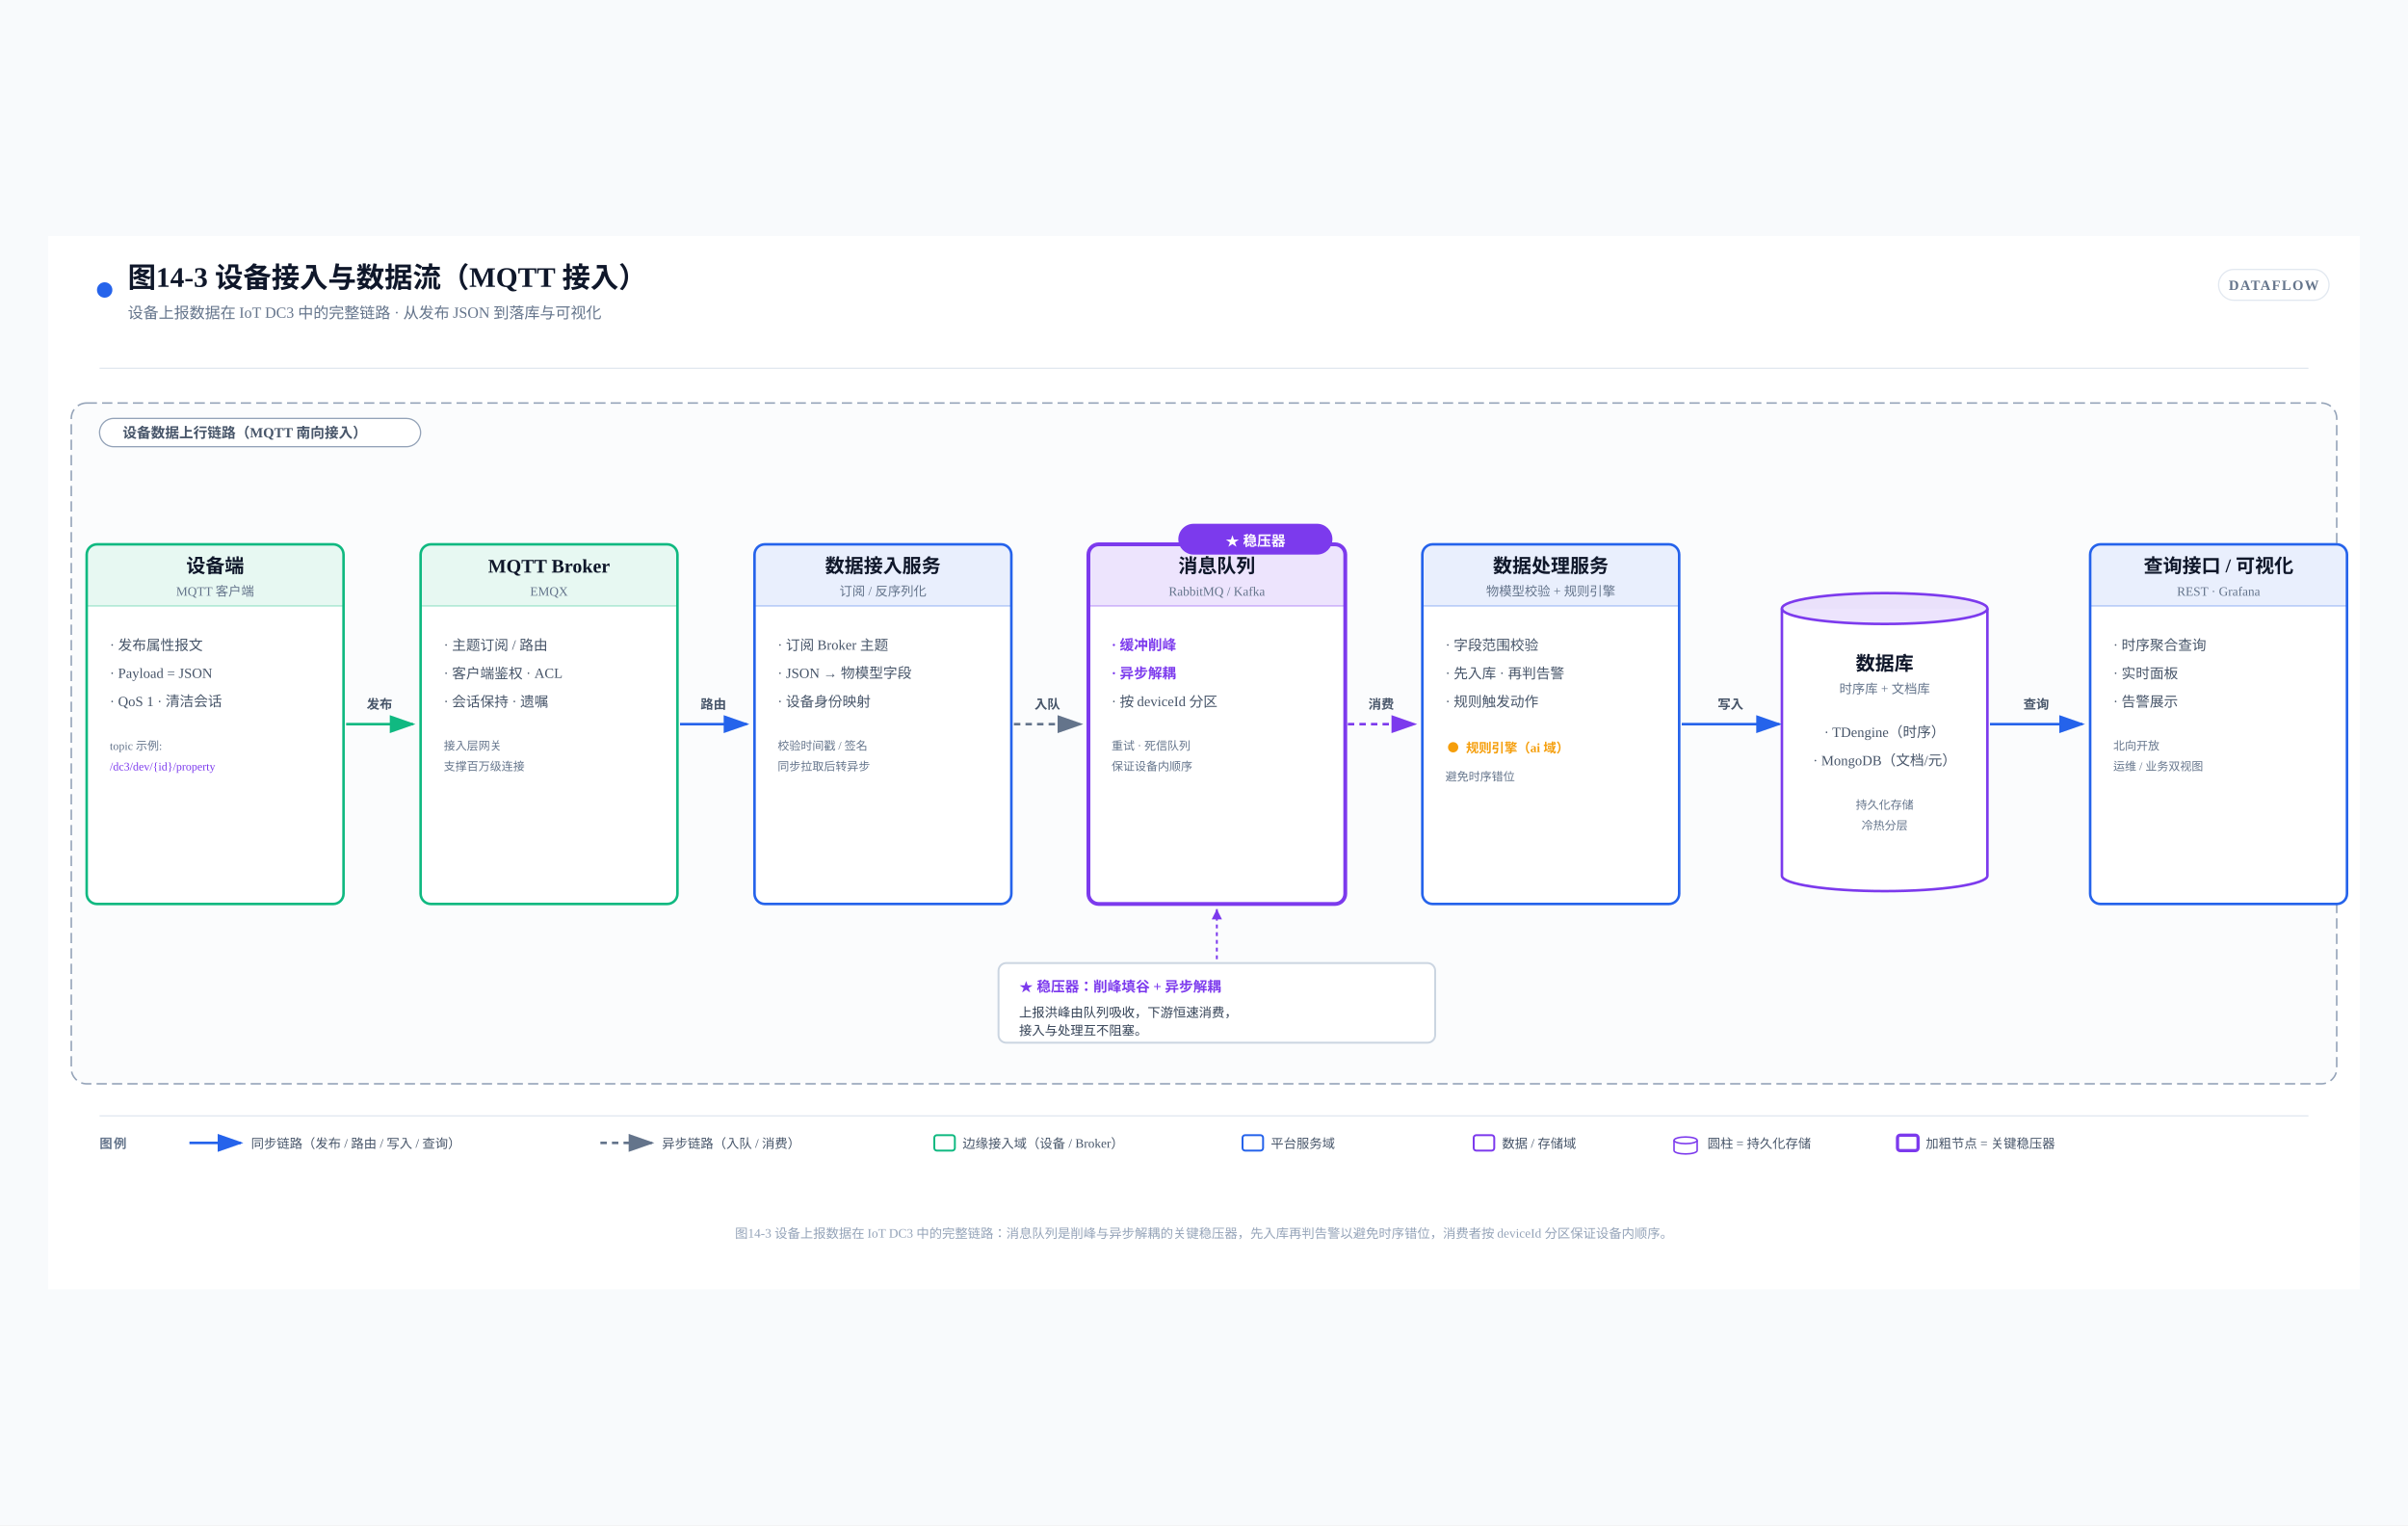
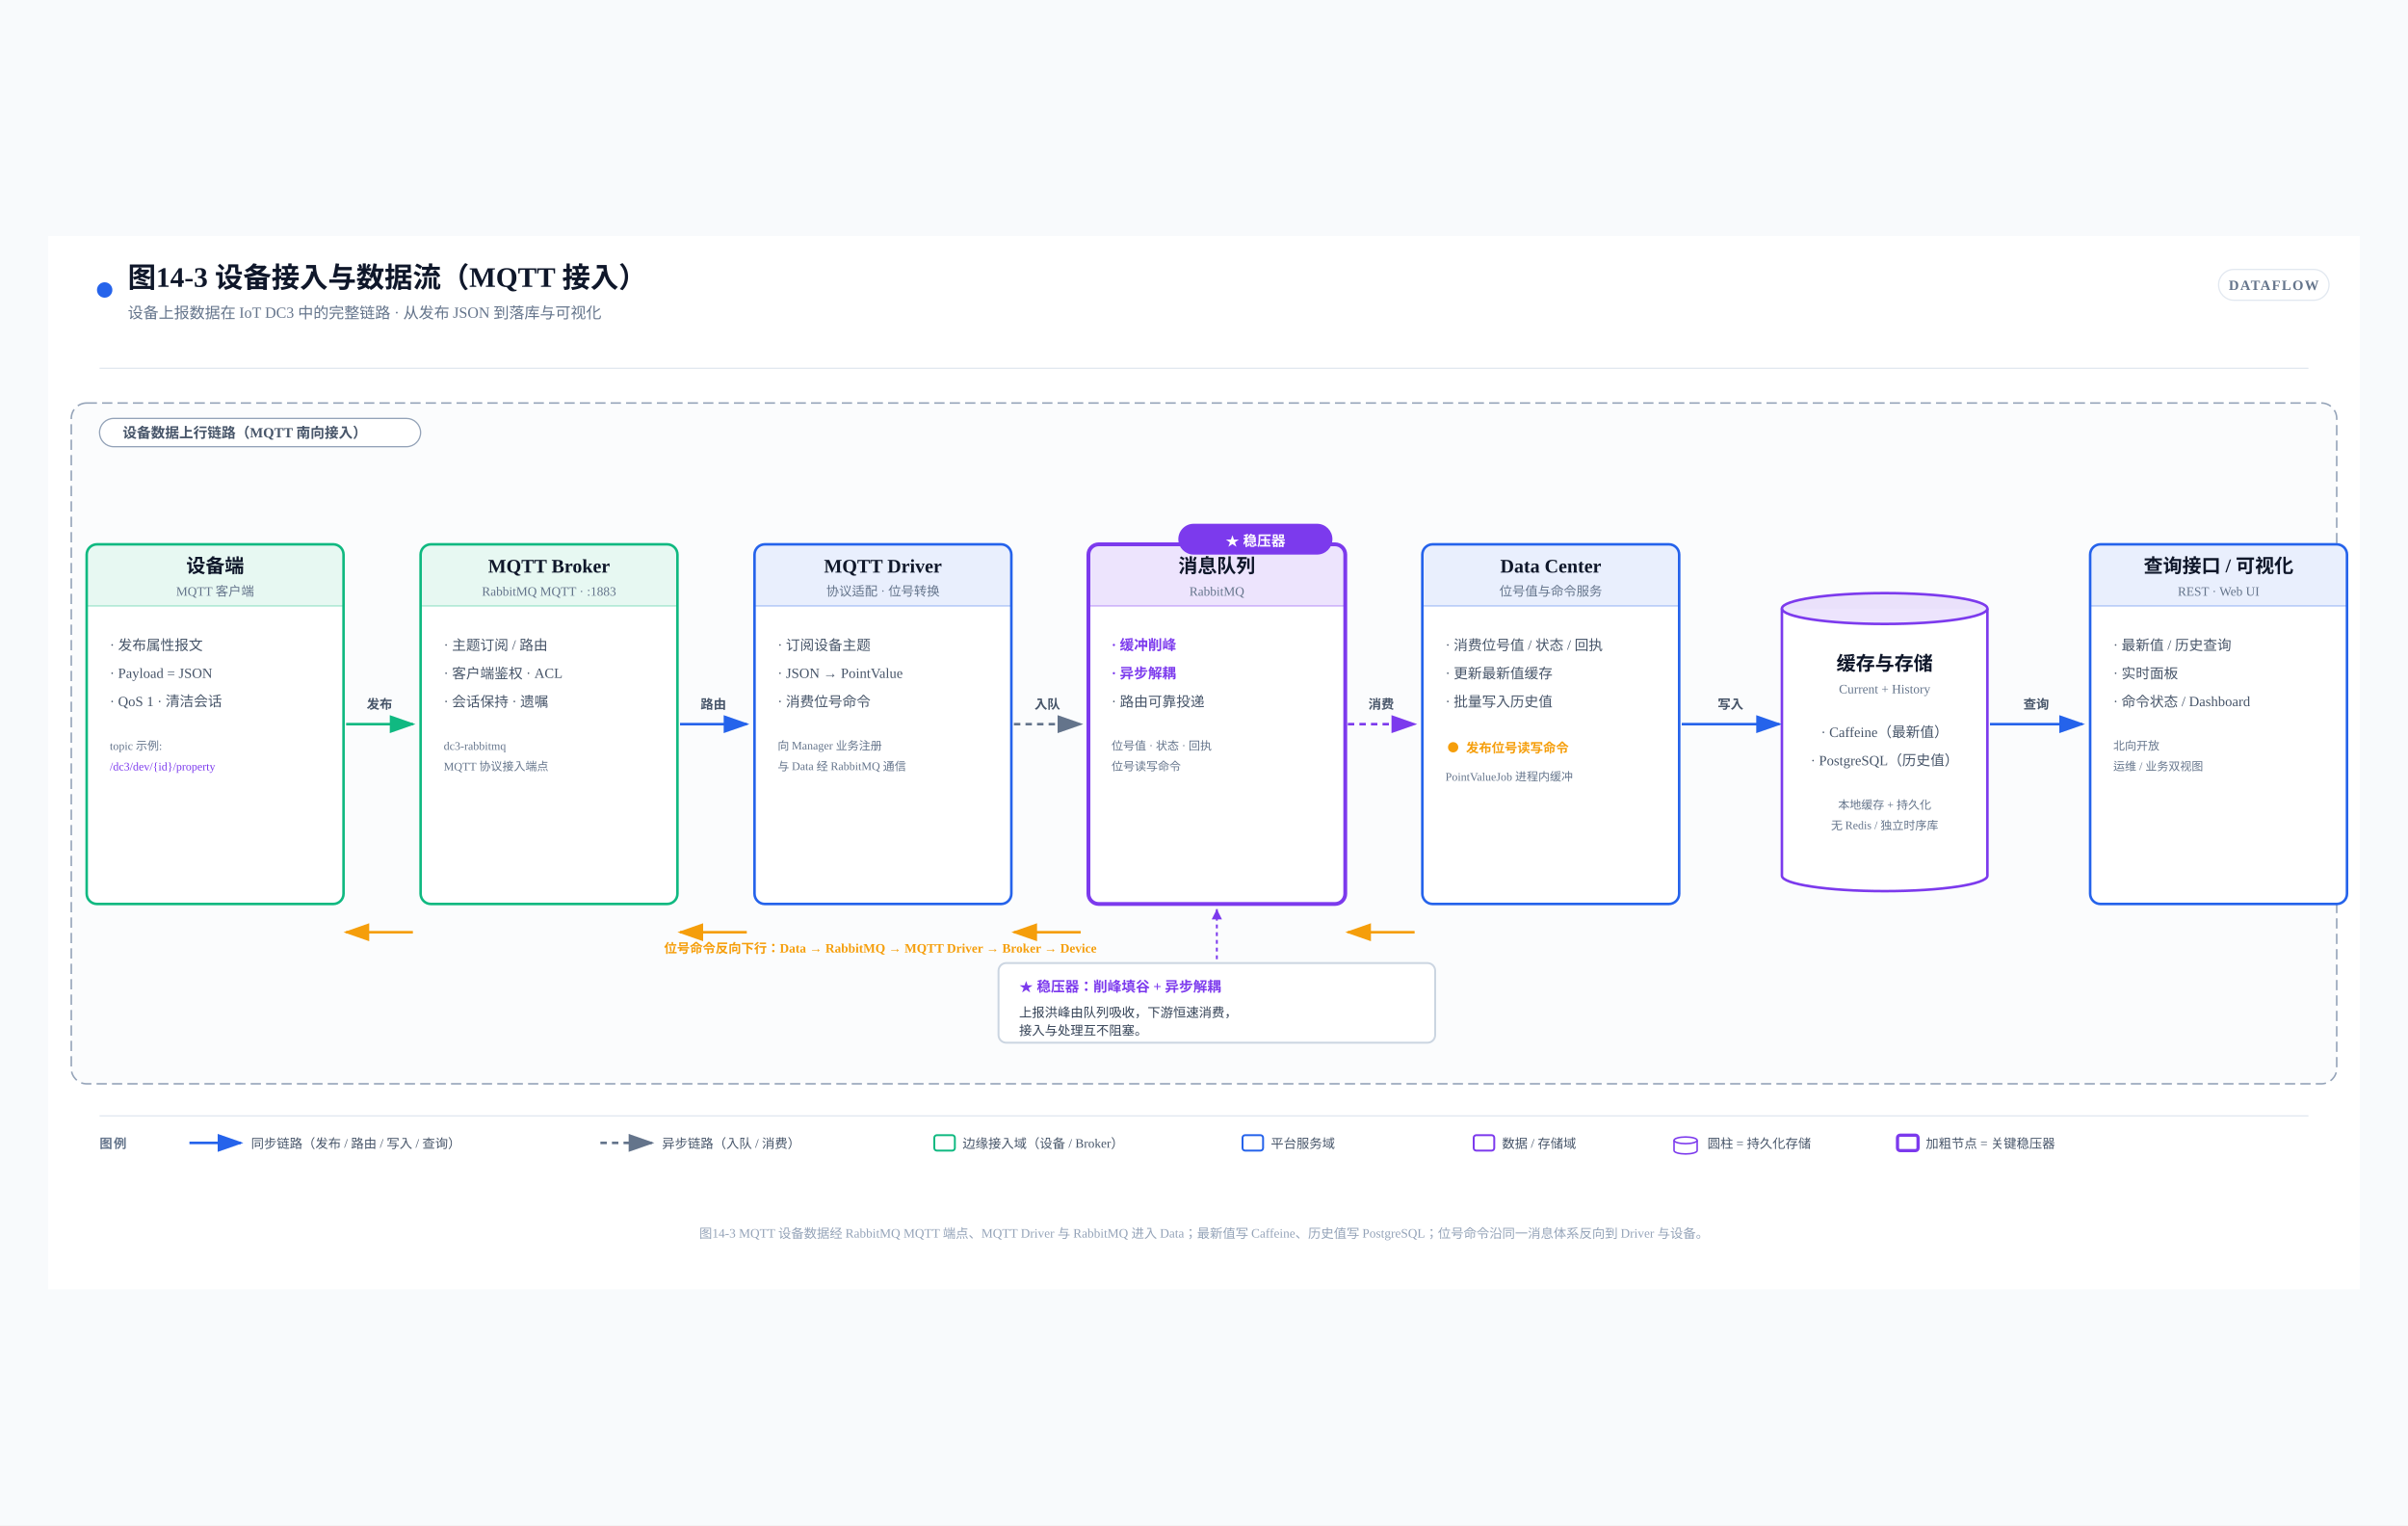
<svg xmlns="http://www.w3.org/2000/svg" width="1200" height="760" viewBox="0 0 1200 760" role="img" aria-labelledby="title desc">
  <rect width="1200" height="760" fill="#F8FAFC" />
  <svg x="24.000" y="117.600" width="1152.000" height="524.800" viewBox="0 0 1800.000 820.000" preserveAspectRatio="xMidYMid meet">
    <defs>
      <marker id="ah-blue" markerWidth="10" markerHeight="7" refX="9" refY="3.5" orient="auto">
        <polygon points="0 0,10 3.5,0 7" fill="#2563EB" />
      </marker>
      <marker id="ah-green" markerWidth="10" markerHeight="7" refX="9" refY="3.5" orient="auto">
        <polygon points="0 0,10 3.5,0 7" fill="#10B981" />
      </marker>
      <marker id="ah-gray" markerWidth="10" markerHeight="7" refX="9" refY="3.5" orient="auto">
        <polygon points="0 0,10 3.5,0 7" fill="#64748B" />
      </marker>
      <marker id="ah-purple" markerWidth="10" markerHeight="7" refX="9" refY="3.5" orient="auto">
        <polygon points="0 0,10 3.5,0 7" fill="#7C3AED" />
      </marker>
      <marker id="ah-orange" markerWidth="10" markerHeight="7" refX="9" refY="3.5" orient="auto">
        <polygon points="0 0,10 3.5,0 7" fill="#F59E0B" />
      </marker>
    </defs>
    <rect x="0" y="0" width="1800" height="820" fill="#FFFFFF" />
    <circle cx="44" cy="42" r="6" fill="#2563EB" />
    <text x="62" y="40" font-size="22" font-weight="700" fill="#0F172A">图14-3 设备接入与数据流（MQTT 接入）</text>
    <text x="62" y="64" font-size="12" fill="#64748B">设备上报数据在 IoT DC3 中的完整链路 · 从发布 JSON 到落库与可视化</text>
    <rect x="1690" y="26" width="86" height="24" rx="12" fill="#FFFFFF" stroke="#E2E8F0" stroke-width="1" />
    <text x="1733" y="42" font-size="11" font-weight="700" fill="#64748B" text-anchor="middle" letter-spacing="1">DATAFLOW</text>
    <line x1="40" y1="103" x2="1760" y2="103" stroke="#E2E8F0" stroke-width="1" />
    <rect x="18" y="130" width="1764" height="530" rx="12" fill="#F8FAFC" fill-opacity="0.6" stroke="#94A3B8" stroke-width="1.2" stroke-dasharray="8 4" />
    <rect x="40" y="142" width="250" height="22" rx="11" fill="#FFFFFF" stroke="#94A3B8" stroke-width="1" />
    <text x="58" y="157" font-size="11" font-weight="600" fill="#475569">设备数据上行链路（MQTT 南向接入）</text>
    <g transform="translate(30,240)">
      <rect x="0" y="0" width="200" height="280" rx="8" fill="#FFFFFF" stroke="#10B981" stroke-width="2" />
      <path d="M0,8 Q0,0 8,0 L192,0 Q200,0 200,8 L200,48 L0,48 Z" fill="#10B981" fill-opacity="0.1" />
      <line x1="0" y1="48" x2="200" y2="48" stroke="#10B981" stroke-opacity="0.35" stroke-width="1" />
      <text x="100" y="22" font-size="15" font-weight="700" fill="#0F172A" text-anchor="middle">设备端</text>
      <text x="100" y="40" font-size="10" fill="#64748B" text-anchor="middle">MQTT 客户端</text>
      <text x="18" y="82" font-size="11" fill="#475569">· 发布属性报文</text>
      <text x="18" y="104" font-size="11" fill="#475569">· Payload = JSON</text>
      <text x="18" y="126" font-size="11" fill="#475569">· QoS 1 · 清洁会话</text>
      <text x="18" y="160" font-size="9" fill="#64748B">topic 示例:</text>
      <text x="18" y="176" font-size="9" fill="#7C3AED">/dc3/dev/{id}/property</text>
    </g>
    <g transform="translate(290,240)">
      <rect x="0" y="0" width="200" height="280" rx="8" fill="#FFFFFF" stroke="#10B981" stroke-width="2" />
      <path d="M0,8 Q0,0 8,0 L192,0 Q200,0 200,8 L200,48 L0,48 Z" fill="#10B981" fill-opacity="0.1" />
      <line x1="0" y1="48" x2="200" y2="48" stroke="#10B981" stroke-opacity="0.35" stroke-width="1" />
      <text x="100" y="22" font-size="15" font-weight="700" fill="#0F172A" text-anchor="middle">MQTT Broker</text>
-       <text x="100" y="40" font-size="10" fill="#64748B" text-anchor="middle">EMQX</text>
+       <text x="100" y="40" font-size="10" fill="#64748B" text-anchor="middle">RabbitMQ MQTT · :1883</text>
      <text x="18" y="82" font-size="11" fill="#475569">· 主题订阅 / 路由</text>
      <text x="18" y="104" font-size="11" fill="#475569">· 客户端鉴权 · ACL</text>
      <text x="18" y="126" font-size="11" fill="#475569">· 会话保持 · 遗嘱</text>
-       <text x="18" y="160" font-size="9" fill="#64748B">接入层网关</text>
-       <text x="18" y="176" font-size="9" fill="#64748B">支撑百万级连接</text>
+       <text x="18" y="160" font-size="9" fill="#64748B">dc3-rabbitmq</text>
+       <text x="18" y="176" font-size="9" fill="#64748B">MQTT 协议接入端点</text>
    </g>
    <g transform="translate(550,240)">
      <rect x="0" y="0" width="200" height="280" rx="8" fill="#FFFFFF" stroke="#2563EB" stroke-width="2" />
      <path d="M0,8 Q0,0 8,0 L192,0 Q200,0 200,8 L200,48 L0,48 Z" fill="#2563EB" fill-opacity="0.1" />
      <line x1="0" y1="48" x2="200" y2="48" stroke="#2563EB" stroke-opacity="0.35" stroke-width="1" />
-       <text x="100" y="22" font-size="15" font-weight="700" fill="#0F172A" text-anchor="middle">数据接入服务</text>
-       <text x="100" y="40" font-size="10" fill="#64748B" text-anchor="middle">订阅 / 反序列化</text>
-       <text x="18" y="82" font-size="11" fill="#475569">· 订阅 Broker 主题</text>
-       <text x="18" y="104" font-size="11" fill="#475569">· JSON → 物模型字段</text>
-       <text x="18" y="126" font-size="11" fill="#475569">· 设备身份映射</text>
-       <text x="18" y="160" font-size="9" fill="#64748B">校验时间戳 / 签名</text>
-       <text x="18" y="176" font-size="9" fill="#64748B">同步拉取后转异步</text>
+       <text x="100" y="22" font-size="15" font-weight="700" fill="#0F172A" text-anchor="middle">MQTT Driver</text>
+       <text x="100" y="40" font-size="10" fill="#64748B" text-anchor="middle">协议适配 · 位号转换</text>
+       <text x="18" y="82" font-size="11" fill="#475569">· 订阅设备主题</text>
+       <text x="18" y="104" font-size="11" fill="#475569">· JSON → PointValue</text>
+       <text x="18" y="126" font-size="11" fill="#475569">· 消费位号命令</text>
+       <text x="18" y="160" font-size="9" fill="#64748B">向 Manager 业务注册</text>
+       <text x="18" y="176" font-size="9" fill="#64748B">与 Data 经 RabbitMQ 通信</text>
    </g>
    <g transform="translate(810,240)">
      <rect x="0" y="0" width="200" height="280" rx="8" fill="#FFFFFF" stroke="#7C3AED" stroke-width="3" />
      <path d="M0,8 Q0,0 8,0 L192,0 Q200,0 200,8 L200,48 L0,48 Z" fill="#7C3AED" fill-opacity="0.14" />
      <line x1="0" y1="48" x2="200" y2="48" stroke="#7C3AED" stroke-opacity="0.4" stroke-width="1" />
      <text x="100" y="22" font-size="15" font-weight="700" fill="#0F172A" text-anchor="middle">消息队列</text>
-       <text x="100" y="40" font-size="10" fill="#64748B" text-anchor="middle">RabbitMQ / Kafka</text>
+       <text x="100" y="40" font-size="10" fill="#64748B" text-anchor="middle">RabbitMQ</text>
      <text x="18" y="82" font-size="11" font-weight="600" fill="#7C3AED">· 缓冲削峰</text>
      <text x="18" y="104" font-size="11" font-weight="600" fill="#7C3AED">· 异步解耦</text>
-       <text x="18" y="126" font-size="11" fill="#475569">· 按 deviceId 分区</text>
-       <text x="18" y="160" font-size="9" fill="#64748B">重试 · 死信队列</text>
-       <text x="18" y="176" font-size="9" fill="#64748B">保证设备内顺序</text>
+       <text x="18" y="126" font-size="11" fill="#475569">· 路由可靠投递</text>
+       <text x="18" y="160" font-size="9" fill="#64748B">位号值 · 状态 · 回执</text>
+       <text x="18" y="176" font-size="9" fill="#64748B">位号读写命令</text>
      <rect x="70" y="-16" width="120" height="24" rx="12" fill="#7C3AED" />
      <text x="130" y="1" font-size="11" font-weight="700" fill="#FFFFFF" text-anchor="middle">★ 稳压器</text>
    </g>
    <g transform="translate(1070,240)">
      <rect x="0" y="0" width="200" height="280" rx="8" fill="#FFFFFF" stroke="#2563EB" stroke-width="2" />
      <path d="M0,8 Q0,0 8,0 L192,0 Q200,0 200,8 L200,48 L0,48 Z" fill="#2563EB" fill-opacity="0.1" />
      <line x1="0" y1="48" x2="200" y2="48" stroke="#2563EB" stroke-opacity="0.35" stroke-width="1" />
-       <text x="100" y="22" font-size="15" font-weight="700" fill="#0F172A" text-anchor="middle">数据处理服务</text>
-       <text x="100" y="40" font-size="10" fill="#64748B" text-anchor="middle">物模型校验 + 规则引擎</text>
-       <text x="18" y="82" font-size="11" fill="#475569">· 字段范围校验</text>
-       <text x="18" y="104" font-size="11" fill="#475569">· 先入库 · 再判告警</text>
-       <text x="18" y="126" font-size="11" fill="#475569">· 规则触发动作</text>
+       <text x="100" y="22" font-size="15" font-weight="700" fill="#0F172A" text-anchor="middle">Data Center</text>
+       <text x="100" y="40" font-size="10" fill="#64748B" text-anchor="middle">位号值与命令服务</text>
+       <text x="18" y="82" font-size="11" fill="#475569">· 消费位号值 / 状态 / 回执</text>
+       <text x="18" y="104" font-size="11" fill="#475569">· 更新最新值缓存</text>
+       <text x="18" y="126" font-size="11" fill="#475569">· 批量写入历史值</text>
      <circle cx="24" cy="158" r="4" fill="#F59E0B" />
-       <text x="34" y="162" font-size="10" font-weight="600" fill="#F59E0B">规则引擎（ai 域）</text>
-       <text x="18" y="184" font-size="9" fill="#64748B">避免时序错位</text>
+       <text x="34" y="162" font-size="10" font-weight="600" fill="#F59E0B">发布位号读写命令</text>
+       <text x="18" y="184" font-size="9" fill="#64748B">PointValueJob 进程内缓冲</text>
    </g>
    <g transform="translate(1330,240)">
      <path d="M 20 50 L 20 258 A 80 12 0 0 0 180 258 L 180 50" fill="#FFFFFF" stroke="#7C3AED" stroke-width="2" stroke-linejoin="round" />
      <ellipse cx="100" cy="50" rx="80" ry="12" fill="#7C3AED" fill-opacity="0.14" stroke="#7C3AED" stroke-width="2" />
-       <text x="100" y="98" font-size="15" font-weight="700" fill="#0F172A" text-anchor="middle">数据库</text>
-       <text x="100" y="116" font-size="10" fill="#64748B" text-anchor="middle">时序库 + 文档库</text>
-       <text x="100" y="150" font-size="11" fill="#475569" text-anchor="middle">· TDengine（时序）</text>
-       <text x="100" y="172" font-size="11" fill="#475569" text-anchor="middle">· MongoDB（文档/元）</text>
-       <text x="100" y="206" font-size="9" fill="#64748B" text-anchor="middle">持久化存储</text>
-       <text x="100" y="222" font-size="9" fill="#64748B" text-anchor="middle">冷热分层</text>
+       <text x="100" y="98" font-size="15" font-weight="700" fill="#0F172A" text-anchor="middle">缓存与存储</text>
+       <text x="100" y="116" font-size="10" fill="#64748B" text-anchor="middle">Current + History</text>
+       <text x="100" y="150" font-size="11" fill="#475569" text-anchor="middle">· Caffeine（最新值）</text>
+       <text x="100" y="172" font-size="11" fill="#475569" text-anchor="middle">· PostgreSQL（历史值）</text>
+       <text x="100" y="206" font-size="9" fill="#64748B" text-anchor="middle">本地缓存 + 持久化</text>
+       <text x="100" y="222" font-size="9" fill="#64748B" text-anchor="middle">无 Redis / 独立时序库</text>
    </g>
    <g transform="translate(1590,240)">
      <rect x="0" y="0" width="200" height="280" rx="8" fill="#FFFFFF" stroke="#2563EB" stroke-width="2" />
      <path d="M0,8 Q0,0 8,0 L192,0 Q200,0 200,8 L200,48 L0,48 Z" fill="#2563EB" fill-opacity="0.1" />
      <line x1="0" y1="48" x2="200" y2="48" stroke="#2563EB" stroke-opacity="0.35" stroke-width="1" />
      <text x="100" y="22" font-size="15" font-weight="700" fill="#0F172A" text-anchor="middle">查询接口 / 可视化</text>
-       <text x="100" y="40" font-size="10" fill="#64748B" text-anchor="middle">REST · Grafana</text>
-       <text x="18" y="82" font-size="11" fill="#475569">· 时序聚合查询</text>
+       <text x="100" y="40" font-size="10" fill="#64748B" text-anchor="middle">REST · Web UI</text>
+       <text x="18" y="82" font-size="11" fill="#475569">· 最新值 / 历史查询</text>
      <text x="18" y="104" font-size="11" fill="#475569">· 实时面板</text>
-       <text x="18" y="126" font-size="11" fill="#475569">· 告警展示</text>
+       <text x="18" y="126" font-size="11" fill="#475569">· 命令状态 / Dashboard</text>
      <text x="18" y="160" font-size="9" fill="#64748B">北向开放</text>
      <text x="18" y="176" font-size="9" fill="#64748B">运维 / 业务双视图</text>
    </g>
    <line x1="232" y1="380" x2="284" y2="380" stroke="#10B981" stroke-width="2" marker-end="url(#ah-green)" />
    <text x="258" y="368" font-size="10" font-weight="600" fill="#475569" text-anchor="middle">发布</text>
    <line x1="492" y1="380" x2="544" y2="380" stroke="#2563EB" stroke-width="2" marker-end="url(#ah-blue)" />
    <text x="518" y="368" font-size="10" font-weight="600" fill="#475569" text-anchor="middle">路由</text>
    <line x1="752" y1="380" x2="804" y2="380" stroke="#64748B" stroke-width="2" stroke-dasharray="5 4" marker-end="url(#ah-gray)" />
    <text x="778" y="368" font-size="10" font-weight="600" fill="#475569" text-anchor="middle">入队</text>
    <line x1="1012" y1="380" x2="1064" y2="380" stroke="#7C3AED" stroke-width="2" stroke-dasharray="5 4" marker-end="url(#ah-purple)" />
    <text x="1038" y="368" font-size="10" font-weight="600" fill="#475569" text-anchor="middle">消费</text>
    <line x1="1272" y1="380" x2="1348" y2="380" stroke="#2563EB" stroke-width="2" marker-end="url(#ah-blue)" />
    <text x="1310" y="368" font-size="10" font-weight="600" fill="#475569" text-anchor="middle">写入</text>
    <line x1="1512" y1="380" x2="1584" y2="380" stroke="#2563EB" stroke-width="2" marker-end="url(#ah-blue)" />
    <text x="1548" y="368" font-size="10" font-weight="600" fill="#475569" text-anchor="middle">查询</text>
+     <line x1="1064" y1="542" x2="1012" y2="542" stroke="#F59E0B" stroke-width="2" marker-end="url(#ah-orange)" />
+     <line x1="804" y1="542" x2="752" y2="542" stroke="#F59E0B" stroke-width="2" marker-end="url(#ah-orange)" />
+     <line x1="544" y1="542" x2="492" y2="542" stroke="#F59E0B" stroke-width="2" marker-end="url(#ah-orange)" />
+     <line x1="284" y1="542" x2="232" y2="542" stroke="#F59E0B" stroke-width="2" marker-end="url(#ah-orange)" />
+     <text x="648" y="558" font-size="10" font-weight="600" fill="#F59E0B" text-anchor="middle">位号命令反向下行：Data → RabbitMQ → MQTT Driver → Broker → Device</text>
    <line x1="910" y1="524" x2="910" y2="566" stroke="#7C3AED" stroke-width="1.5" stroke-dasharray="3 3" />
    <polygon points="910,524 906,532 914,532" fill="#7C3AED" />
    <rect x="740" y="566" width="340" height="62" rx="6" fill="#FFFFFF" stroke="#CBD5E1" stroke-width="1.5" />
    <text x="756" y="588" font-size="11" font-weight="700" fill="#7C3AED">★ 稳压器：削峰填谷 + 异步解耦</text>
    <text x="756" y="608" font-size="10" fill="#334155">上报洪峰由队列吸收，下游恒速消费，</text>
    <text x="756" y="622" font-size="10" fill="#334155">接入与处理互不阻塞。</text>
    <line x1="40" y1="685" x2="1760" y2="685" stroke="#E2E8F0" stroke-width="1" />
    <text x="40" y="710" font-size="10" font-weight="700" fill="#64748B" letter-spacing="1">图例</text>
    <line x1="110" y1="706" x2="150" y2="706" stroke="#2563EB" stroke-width="2" marker-end="url(#ah-blue)" />
    <text x="158" y="710" font-size="10" fill="#475569">同步链路（发布 / 路由 / 写入 / 查询）</text>
    <line x1="430" y1="706" x2="470" y2="706" stroke="#64748B" stroke-width="2" stroke-dasharray="5 4" marker-end="url(#ah-gray)" />
    <text x="478" y="710" font-size="10" fill="#475569">异步链路（入队 / 消费）</text>
    <rect x="690" y="700" width="16" height="12" rx="2" fill="#FFFFFF" stroke="#10B981" stroke-width="1.5" />
    <text x="712" y="710" font-size="10" fill="#475569">边缘接入域（设备 / Broker）</text>
    <rect x="930" y="700" width="16" height="12" rx="2" fill="#FFFFFF" stroke="#2563EB" stroke-width="1.5" />
    <text x="952" y="710" font-size="10" fill="#475569">平台服务域</text>
    <rect x="1110" y="700" width="16" height="12" rx="2" fill="#FFFFFF" stroke="#7C3AED" stroke-width="1.5" />
    <text x="1132" y="710" font-size="10" fill="#475569">数据 / 存储域</text>
    <ellipse cx="1275" cy="704" rx="9" ry="2.6" fill="none" stroke="#7C3AED" stroke-width="1.2" />
    <path d="M 1266 704 L 1266 712 A 9 2.6 0 0 0 1284 712 L 1284 704" fill="none" stroke="#7C3AED" stroke-width="1.2" />
    <text x="1292" y="710" font-size="10" fill="#475569">圆柱 = 持久化存储</text>
    <rect x="1440" y="700" width="16" height="12" rx="2" fill="#FFFFFF" stroke="#7C3AED" stroke-width="2.5" />
    <text x="1462" y="710" font-size="10" fill="#475569">加粗节点 = 关键稳压器</text>
-     <text x="900" y="780" font-size="10" fill="#94A3B8" text-anchor="middle">图14-3 设备上报数据在 IoT DC3 中的完整链路：消息队列是削峰与异步解耦的关键稳压器，先入库再判告警以避免时序错位，消费者按 deviceId 分区保证设备内顺序。</text>
+     <text x="900" y="780" font-size="10" fill="#94A3B8" text-anchor="middle">图14-3 MQTT 设备数据经 RabbitMQ MQTT 端点、MQTT Driver 与 RabbitMQ 进入 Data；最新值写 Caffeine、历史值写 PostgreSQL；位号命令沿同一消息体系反向到 Driver 与设备。</text>
  </svg>
</svg>
